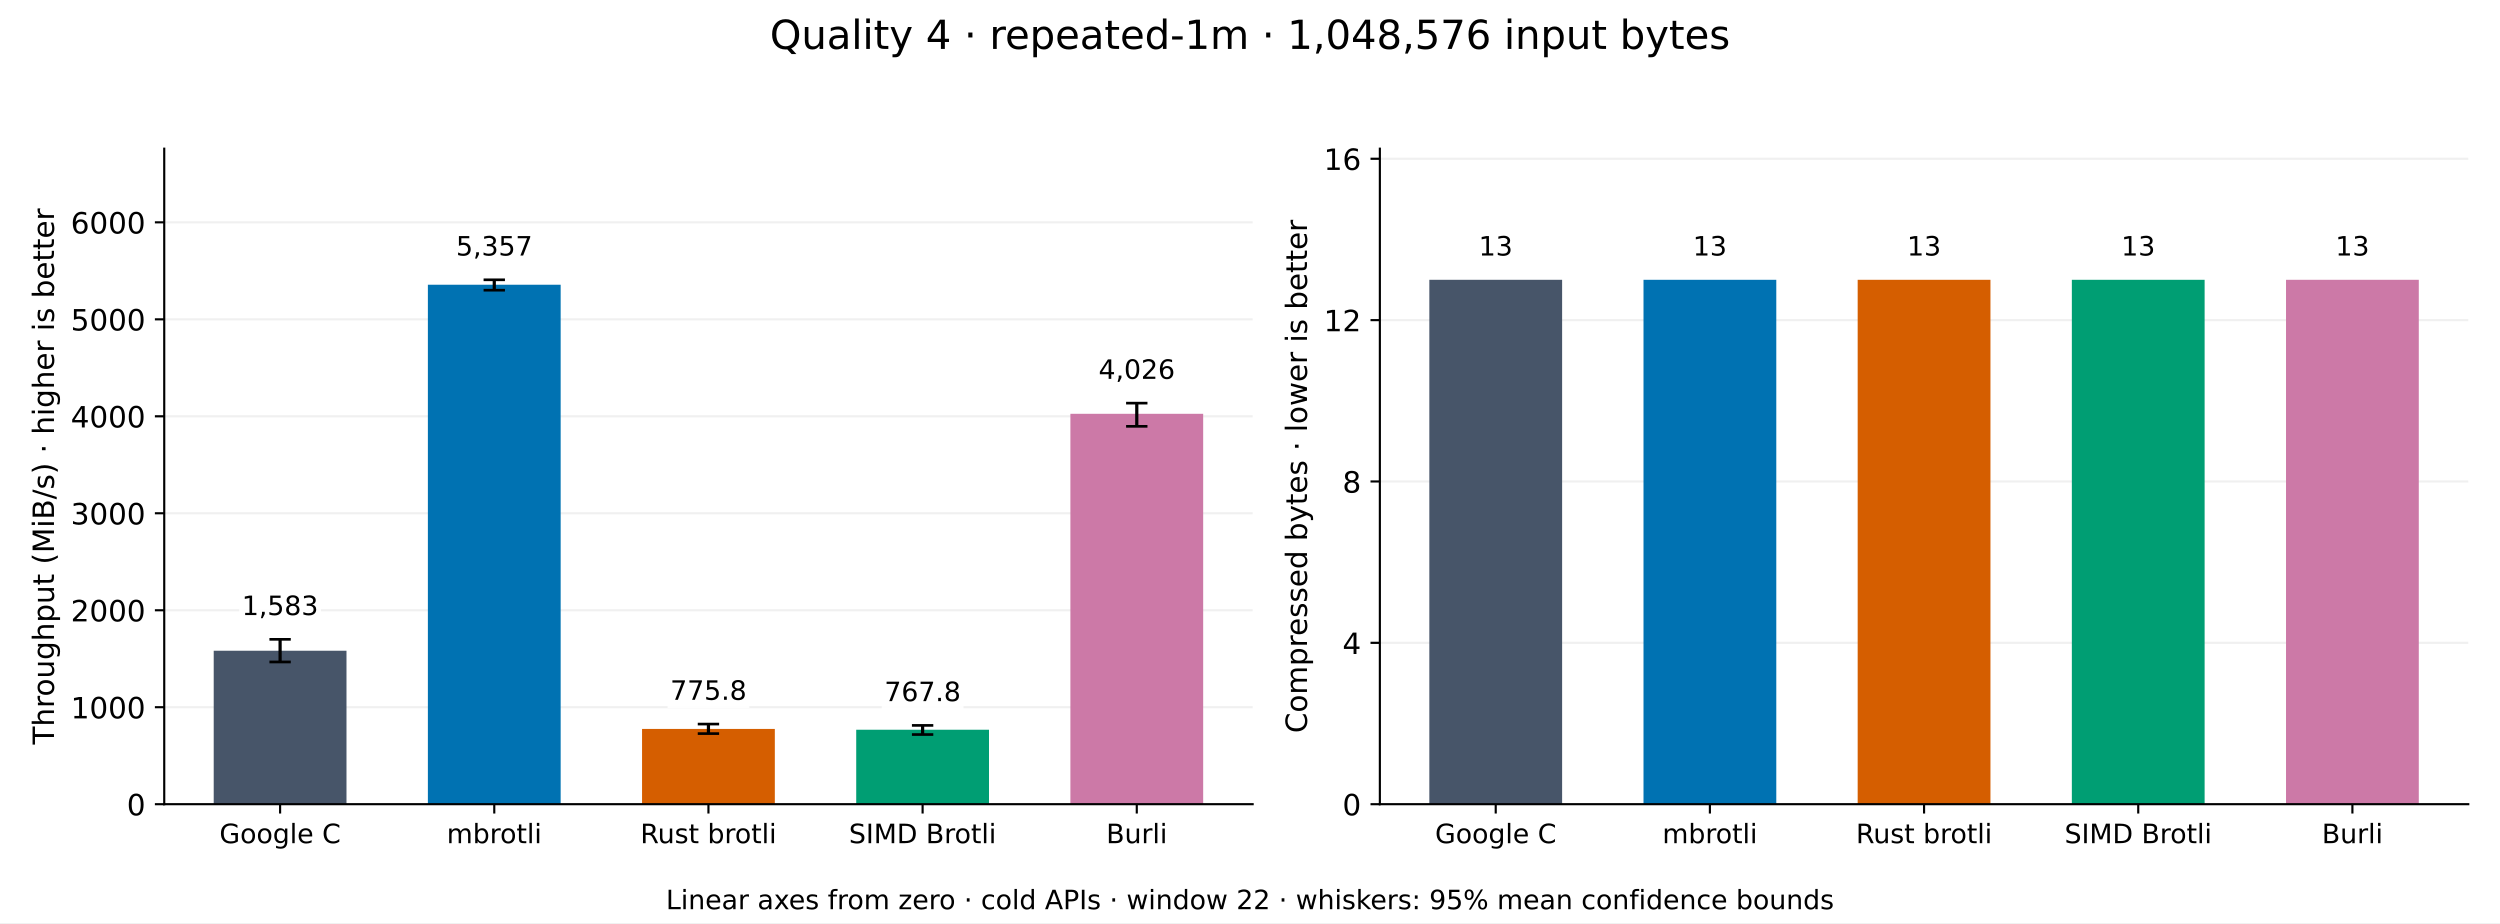
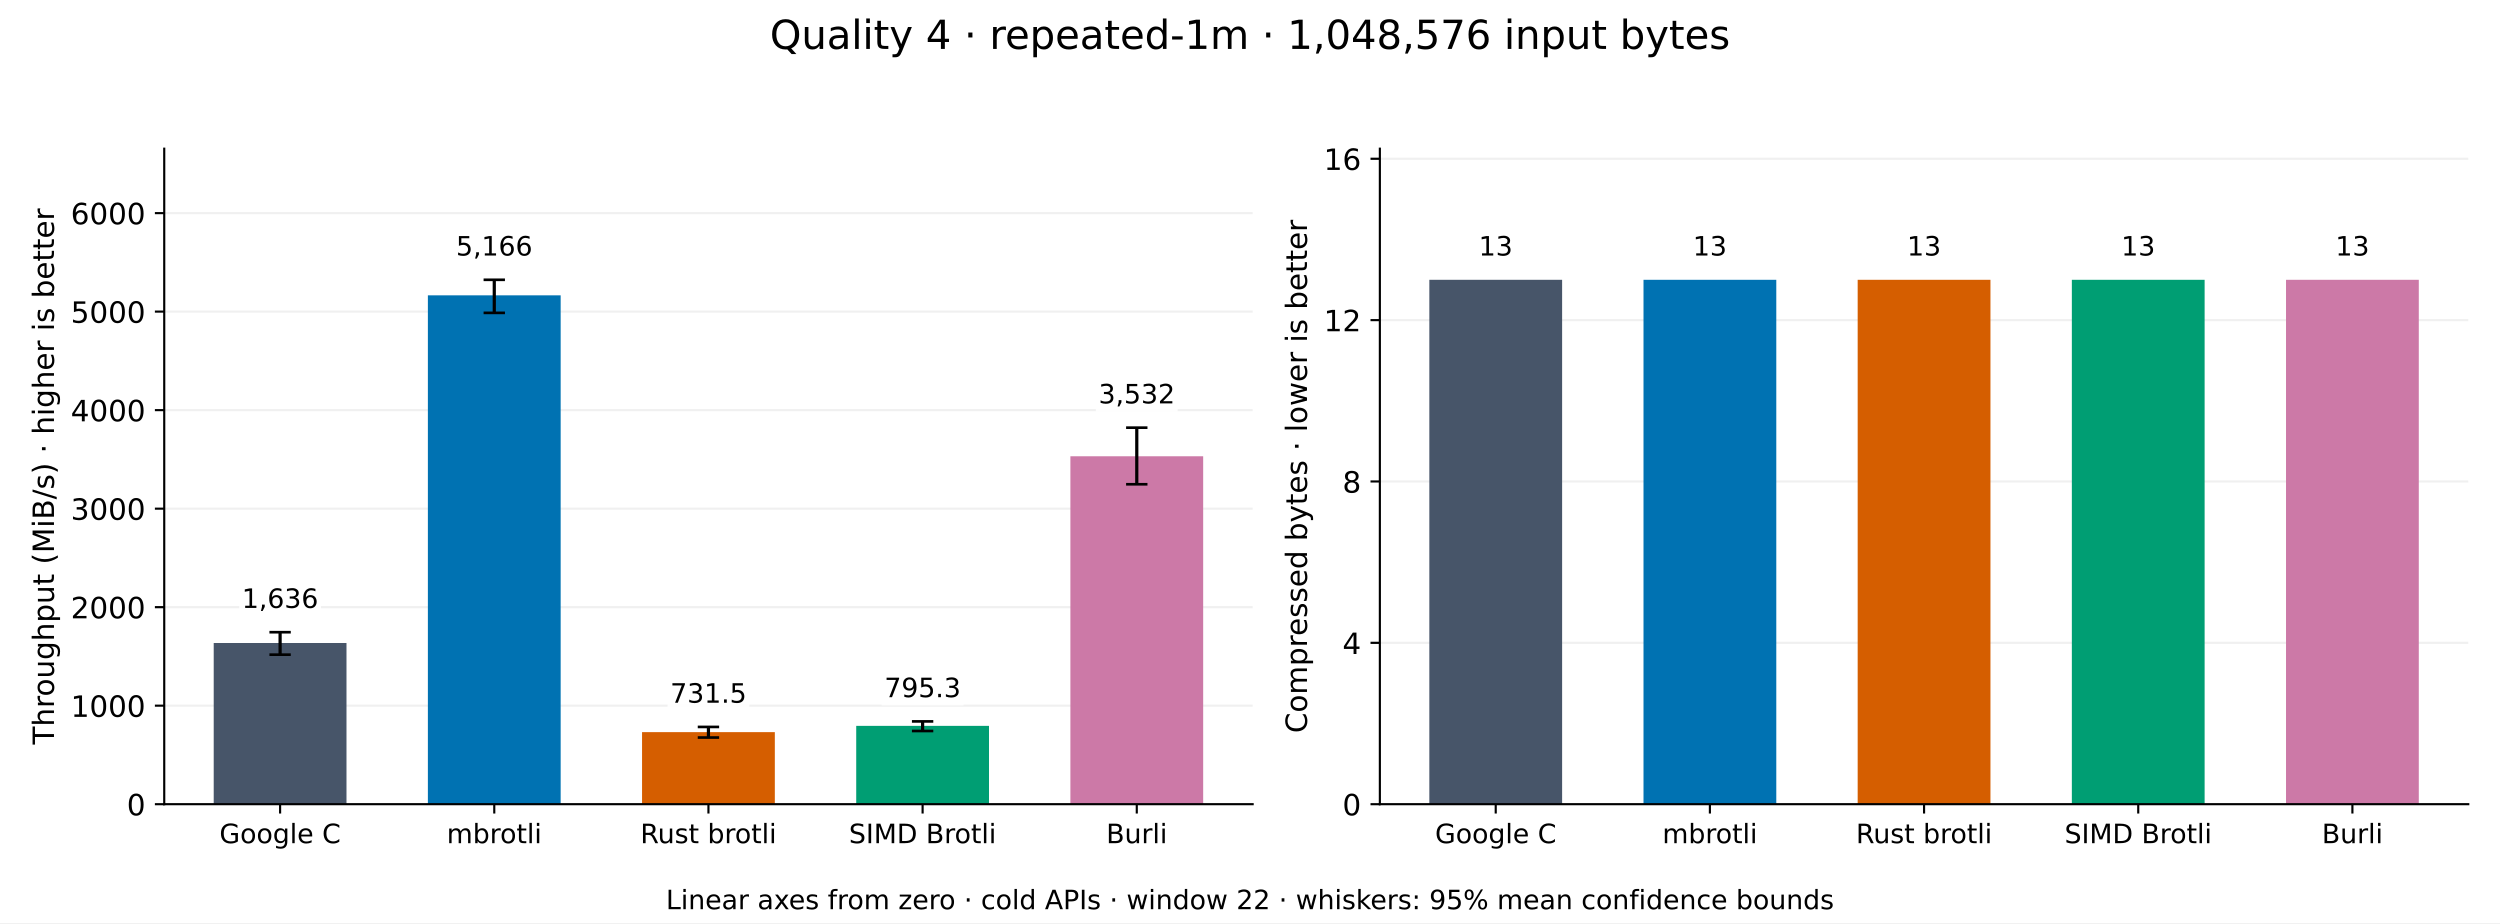
<svg xmlns="http://www.w3.org/2000/svg" xmlns:xlink="http://www.w3.org/1999/xlink" width="936pt" height="345.6pt" viewBox="0 0 936 345.6" version="1.1">
  <defs>
    <style type="text/css">*{stroke-linejoin: round; stroke-linecap: butt}</style>
  </defs>
  <g id="figure_1">
    <g id="patch_1">
      <path d="M 0 345.6 L 936 345.6 L 936 0 L 0 0 z " style="fill: #ffffff" />
    </g>
    <g id="axes_1">
      <g id="patch_2">
        <path d="M 61.49 301.088 L 468.99 301.088 L 468.99 55.666 L 61.49 55.666 z " style="fill: #ffffff" />
      </g>
      <g id="matplotlib.axis_1">
        <g id="xtick_1">
          <g id="line2d_1">
            <defs>
              <path id="m3d63aaa0ea" d="M 0 0 L 0 3.5 " style="stroke: #000000; stroke-width: 0.8" />
            </defs>
            <g>
              <use xlink:href="#m3d63aaa0ea" x="104.87" y="301.088" style="stroke: #000000; stroke-width: 0.8" />
            </g>
          </g>
          <g id="text_1">
            <text style="font-size: 10px; font-family: 'DejaVu Sans', 'Bitstream Vera Sans', 'Computer Modern Sans Serif', 'Lucida Grande', 'Verdana', 'Geneva', 'Lucid', 'Arial', 'Helvetica', 'Avant Garde', sans-serif; text-anchor: middle" x="104.87" y="315.686" transform="rotate(-0 104.8701 315.6864)">Google C</text>
          </g>
        </g>
        <g id="xtick_2">
          <g id="line2d_2">
            <g>
              <use xlink:href="#m3d63aaa0ea" x="185.055" y="301.088" style="stroke: #000000; stroke-width: 0.8" />
            </g>
          </g>
          <g id="text_2">
            <text style="font-size: 10px; font-family: 'DejaVu Sans', 'Bitstream Vera Sans', 'Computer Modern Sans Serif', 'Lucida Grande', 'Verdana', 'Geneva', 'Lucid', 'Arial', 'Helvetica', 'Avant Garde', sans-serif; text-anchor: middle" x="185.055" y="315.686" transform="rotate(-0 185.055 315.6864)">mbrotli</text>
          </g>
        </g>
        <g id="xtick_3">
          <g id="line2d_3">
            <g>
              <use xlink:href="#m3d63aaa0ea" x="265.24" y="301.088" style="stroke: #000000; stroke-width: 0.8" />
            </g>
          </g>
          <g id="text_3">
            <text style="font-size: 10px; font-family: 'DejaVu Sans', 'Bitstream Vera Sans', 'Computer Modern Sans Serif', 'Lucida Grande', 'Verdana', 'Geneva', 'Lucid', 'Arial', 'Helvetica', 'Avant Garde', sans-serif; text-anchor: middle" x="265.24" y="315.686" transform="rotate(-0 265.24 315.6864)">Rust brotli</text>
          </g>
        </g>
        <g id="xtick_4">
          <g id="line2d_4">
            <g>
              <use xlink:href="#m3d63aaa0ea" x="345.425" y="301.088" style="stroke: #000000; stroke-width: 0.8" />
            </g>
          </g>
          <g id="text_4">
            <text style="font-size: 10px; font-family: 'DejaVu Sans', 'Bitstream Vera Sans', 'Computer Modern Sans Serif', 'Lucida Grande', 'Verdana', 'Geneva', 'Lucid', 'Arial', 'Helvetica', 'Avant Garde', sans-serif; text-anchor: middle" x="345.425" y="315.686" transform="rotate(-0 345.425 315.6864)">SIMD Brotli</text>
          </g>
        </g>
        <g id="xtick_5">
          <g id="line2d_5">
            <g>
              <use xlink:href="#m3d63aaa0ea" x="425.61" y="301.088" style="stroke: #000000; stroke-width: 0.8" />
            </g>
          </g>
          <g id="text_5">
            <text style="font-size: 10px; font-family: 'DejaVu Sans', 'Bitstream Vera Sans', 'Computer Modern Sans Serif', 'Lucida Grande', 'Verdana', 'Geneva', 'Lucid', 'Arial', 'Helvetica', 'Avant Garde', sans-serif; text-anchor: middle" x="425.61" y="315.686" transform="rotate(-0 425.6099 315.6864)">Burli</text>
          </g>
        </g>
      </g>
      <g id="matplotlib.axis_2">
        <g id="ytick_1">
          <g id="line2d_6">
            <path d="M 61.49 301.088 L 468.99 301.088 " clip-path="url(#p4197ad3526)" style="fill: none; stroke: #b0b0b0; stroke-opacity: 0.18; stroke-width: 0.8; stroke-linecap: square" />
          </g>
          <g id="line2d_7">
            <defs>
              <path id="mb6c034703b" d="M 0 0 L -3.5 0 " style="stroke: #000000; stroke-width: 0.8" />
            </defs>
            <g>
              <use xlink:href="#mb6c034703b" x="61.49" y="301.088" style="stroke: #000000; stroke-width: 0.8" />
            </g>
          </g>
          <g id="text_6">
            <text style="font-size: 11px; font-family: 'DejaVu Sans', 'Bitstream Vera Sans', 'Computer Modern Sans Serif', 'Lucida Grande', 'Verdana', 'Geneva', 'Lucid', 'Arial', 'Helvetica', 'Avant Garde', sans-serif; text-anchor: end" x="54.49" y="305.267" transform="rotate(-0 54.49 305.2671)">0</text>
          </g>
        </g>
        <g id="ytick_2">
          <g id="line2d_8">
-             <path d="M 61.49 264.782 L 468.99 264.782 " clip-path="url(#p4197ad3526)" style="fill: none; stroke: #b0b0b0; stroke-opacity: 0.18; stroke-width: 0.8; stroke-linecap: square" />
+             <path d="M 61.49 264.205 L 468.99 264.205 " clip-path="url(#p4197ad3526)" style="fill: none; stroke: #b0b0b0; stroke-opacity: 0.18; stroke-width: 0.8; stroke-linecap: square" />
          </g>
          <g id="line2d_9">
            <g>
-               <use xlink:href="#mb6c034703b" x="61.49" y="264.782" style="stroke: #000000; stroke-width: 0.8" />
+               <use xlink:href="#mb6c034703b" x="61.49" y="264.205" style="stroke: #000000; stroke-width: 0.8" />
            </g>
          </g>
          <g id="text_7">
-             <text style="font-size: 11px; font-family: 'DejaVu Sans', 'Bitstream Vera Sans', 'Computer Modern Sans Serif', 'Lucida Grande', 'Verdana', 'Geneva', 'Lucid', 'Arial', 'Helvetica', 'Avant Garde', sans-serif; text-anchor: end" x="54.49" y="268.961" transform="rotate(-0 54.49 268.9608)">1000</text>
+             <text style="font-size: 11px; font-family: 'DejaVu Sans', 'Bitstream Vera Sans', 'Computer Modern Sans Serif', 'Lucida Grande', 'Verdana', 'Geneva', 'Lucid', 'Arial', 'Helvetica', 'Avant Garde', sans-serif; text-anchor: end" x="54.49" y="268.384" transform="rotate(-0 54.49 268.3841)">1000</text>
          </g>
        </g>
        <g id="ytick_3">
          <g id="line2d_10">
-             <path d="M 61.49 228.475 L 468.99 228.475 " clip-path="url(#p4197ad3526)" style="fill: none; stroke: #b0b0b0; stroke-opacity: 0.18; stroke-width: 0.8; stroke-linecap: square" />
+             <path d="M 61.49 227.322 L 468.99 227.322 " clip-path="url(#p4197ad3526)" style="fill: none; stroke: #b0b0b0; stroke-opacity: 0.18; stroke-width: 0.8; stroke-linecap: square" />
          </g>
          <g id="line2d_11">
            <g>
-               <use xlink:href="#mb6c034703b" x="61.49" y="228.475" style="stroke: #000000; stroke-width: 0.8" />
+               <use xlink:href="#mb6c034703b" x="61.49" y="227.322" style="stroke: #000000; stroke-width: 0.8" />
            </g>
          </g>
          <g id="text_8">
-             <text style="font-size: 11px; font-family: 'DejaVu Sans', 'Bitstream Vera Sans', 'Computer Modern Sans Serif', 'Lucida Grande', 'Verdana', 'Geneva', 'Lucid', 'Arial', 'Helvetica', 'Avant Garde', sans-serif; text-anchor: end" x="54.49" y="232.654" transform="rotate(-0 54.49 232.6545)">2000</text>
+             <text style="font-size: 11px; font-family: 'DejaVu Sans', 'Bitstream Vera Sans', 'Computer Modern Sans Serif', 'Lucida Grande', 'Verdana', 'Geneva', 'Lucid', 'Arial', 'Helvetica', 'Avant Garde', sans-serif; text-anchor: end" x="54.49" y="231.501" transform="rotate(-0 54.49 231.501)">2000</text>
          </g>
        </g>
        <g id="ytick_4">
          <g id="line2d_12">
-             <path d="M 61.49 192.169 L 468.99 192.169 " clip-path="url(#p4197ad3526)" style="fill: none; stroke: #b0b0b0; stroke-opacity: 0.18; stroke-width: 0.8; stroke-linecap: square" />
+             <path d="M 61.49 190.439 L 468.99 190.439 " clip-path="url(#p4197ad3526)" style="fill: none; stroke: #b0b0b0; stroke-opacity: 0.18; stroke-width: 0.8; stroke-linecap: square" />
          </g>
          <g id="line2d_13">
            <g>
-               <use xlink:href="#mb6c034703b" x="61.49" y="192.169" style="stroke: #000000; stroke-width: 0.8" />
+               <use xlink:href="#mb6c034703b" x="61.49" y="190.439" style="stroke: #000000; stroke-width: 0.8" />
            </g>
          </g>
          <g id="text_9">
-             <text style="font-size: 11px; font-family: 'DejaVu Sans', 'Bitstream Vera Sans', 'Computer Modern Sans Serif', 'Lucida Grande', 'Verdana', 'Geneva', 'Lucid', 'Arial', 'Helvetica', 'Avant Garde', sans-serif; text-anchor: end" x="54.49" y="196.348" transform="rotate(-0 54.49 196.3482)">3000</text>
+             <text style="font-size: 11px; font-family: 'DejaVu Sans', 'Bitstream Vera Sans', 'Computer Modern Sans Serif', 'Lucida Grande', 'Verdana', 'Geneva', 'Lucid', 'Arial', 'Helvetica', 'Avant Garde', sans-serif; text-anchor: end" x="54.49" y="194.618" transform="rotate(-0 54.49 194.6179)">3000</text>
          </g>
        </g>
        <g id="ytick_5">
          <g id="line2d_14">
-             <path d="M 61.49 155.863 L 468.99 155.863 " clip-path="url(#p4197ad3526)" style="fill: none; stroke: #b0b0b0; stroke-opacity: 0.18; stroke-width: 0.8; stroke-linecap: square" />
+             <path d="M 61.49 153.556 L 468.99 153.556 " clip-path="url(#p4197ad3526)" style="fill: none; stroke: #b0b0b0; stroke-opacity: 0.18; stroke-width: 0.8; stroke-linecap: square" />
          </g>
          <g id="line2d_15">
            <g>
-               <use xlink:href="#mb6c034703b" x="61.49" y="155.863" style="stroke: #000000; stroke-width: 0.8" />
+               <use xlink:href="#mb6c034703b" x="61.49" y="153.556" style="stroke: #000000; stroke-width: 0.8" />
            </g>
          </g>
          <g id="text_10">
-             <text style="font-size: 11px; font-family: 'DejaVu Sans', 'Bitstream Vera Sans', 'Computer Modern Sans Serif', 'Lucida Grande', 'Verdana', 'Geneva', 'Lucid', 'Arial', 'Helvetica', 'Avant Garde', sans-serif; text-anchor: end" x="54.49" y="160.042" transform="rotate(-0 54.49 160.0419)">4000</text>
+             <text style="font-size: 11px; font-family: 'DejaVu Sans', 'Bitstream Vera Sans', 'Computer Modern Sans Serif', 'Lucida Grande', 'Verdana', 'Geneva', 'Lucid', 'Arial', 'Helvetica', 'Avant Garde', sans-serif; text-anchor: end" x="54.49" y="157.735" transform="rotate(-0 54.49 157.7349)">4000</text>
          </g>
        </g>
        <g id="ytick_6">
          <g id="line2d_16">
-             <path d="M 61.49 119.556 L 468.99 119.556 " clip-path="url(#p4197ad3526)" style="fill: none; stroke: #b0b0b0; stroke-opacity: 0.18; stroke-width: 0.8; stroke-linecap: square" />
+             <path d="M 61.49 116.673 L 468.99 116.673 " clip-path="url(#p4197ad3526)" style="fill: none; stroke: #b0b0b0; stroke-opacity: 0.18; stroke-width: 0.8; stroke-linecap: square" />
          </g>
          <g id="line2d_17">
            <g>
-               <use xlink:href="#mb6c034703b" x="61.49" y="119.556" style="stroke: #000000; stroke-width: 0.8" />
+               <use xlink:href="#mb6c034703b" x="61.49" y="116.673" style="stroke: #000000; stroke-width: 0.8" />
            </g>
          </g>
          <g id="text_11">
-             <text style="font-size: 11px; font-family: 'DejaVu Sans', 'Bitstream Vera Sans', 'Computer Modern Sans Serif', 'Lucida Grande', 'Verdana', 'Geneva', 'Lucid', 'Arial', 'Helvetica', 'Avant Garde', sans-serif; text-anchor: end" x="54.49" y="123.736" transform="rotate(-0 54.49 123.7355)">5000</text>
+             <text style="font-size: 11px; font-family: 'DejaVu Sans', 'Bitstream Vera Sans', 'Computer Modern Sans Serif', 'Lucida Grande', 'Verdana', 'Geneva', 'Lucid', 'Arial', 'Helvetica', 'Avant Garde', sans-serif; text-anchor: end" x="54.49" y="120.852" transform="rotate(-0 54.49 120.8518)">5000</text>
          </g>
        </g>
        <g id="ytick_7">
          <g id="line2d_18">
-             <path d="M 61.49 83.25 L 468.99 83.25 " clip-path="url(#p4197ad3526)" style="fill: none; stroke: #b0b0b0; stroke-opacity: 0.18; stroke-width: 0.8; stroke-linecap: square" />
+             <path d="M 61.49 79.79 L 468.99 79.79 " clip-path="url(#p4197ad3526)" style="fill: none; stroke: #b0b0b0; stroke-opacity: 0.18; stroke-width: 0.8; stroke-linecap: square" />
          </g>
          <g id="line2d_19">
            <g>
-               <use xlink:href="#mb6c034703b" x="61.49" y="83.25" style="stroke: #000000; stroke-width: 0.8" />
+               <use xlink:href="#mb6c034703b" x="61.49" y="79.79" style="stroke: #000000; stroke-width: 0.8" />
            </g>
          </g>
          <g id="text_12">
-             <text style="font-size: 11px; font-family: 'DejaVu Sans', 'Bitstream Vera Sans', 'Computer Modern Sans Serif', 'Lucida Grande', 'Verdana', 'Geneva', 'Lucid', 'Arial', 'Helvetica', 'Avant Garde', sans-serif; text-anchor: end" x="54.49" y="87.429" transform="rotate(-0 54.49 87.42921)">6000</text>
+             <text style="font-size: 11px; font-family: 'DejaVu Sans', 'Bitstream Vera Sans', 'Computer Modern Sans Serif', 'Lucida Grande', 'Verdana', 'Geneva', 'Lucid', 'Arial', 'Helvetica', 'Avant Garde', sans-serif; text-anchor: end" x="54.49" y="83.969" transform="rotate(-0 54.49 83.96874)">6000</text>
          </g>
        </g>
        <g id="text_13">
          <text style="font-size: 11px; font-family: 'DejaVu Sans', 'Bitstream Vera Sans', 'Computer Modern Sans Serif', 'Lucida Grande', 'Verdana', 'Geneva', 'Lucid', 'Arial', 'Helvetica', 'Avant Garde', sans-serif; text-anchor: middle" x="20.207" y="178.377" transform="rotate(-90 20.20734 178.377)">Throughput (MiB/s) · higher is better</text>
        </g>
      </g>
      <g id="patch_3">
-         <path d="M 80.013 301.088 L 129.727 301.088 L 129.727 243.626 L 80.013 243.626 z " clip-path="url(#p4197ad3526)" style="fill: #475569" />
+         <path d="M 80.013 301.088 L 129.727 301.088 L 129.727 240.738 L 80.013 240.738 z " clip-path="url(#p4197ad3526)" style="fill: #475569" />
      </g>
      <g id="patch_4">
-         <path d="M 160.198 301.088 L 209.912 301.088 L 209.912 106.6 L 160.198 106.6 z " clip-path="url(#p4197ad3526)" style="fill: #0072b2" />
+         <path d="M 160.198 301.088 L 209.912 301.088 L 209.912 110.562 L 160.198 110.562 z " clip-path="url(#p4197ad3526)" style="fill: #0072b2" />
      </g>
      <g id="patch_5">
-         <path d="M 240.383 301.088 L 290.097 301.088 L 290.097 272.92 L 240.383 272.92 z " clip-path="url(#p4197ad3526)" style="fill: #d55e00" />
+         <path d="M 240.383 301.088 L 290.097 301.088 L 290.097 274.107 L 240.383 274.107 z " clip-path="url(#p4197ad3526)" style="fill: #d55e00" />
      </g>
      <g id="patch_6">
-         <path d="M 320.568 301.088 L 370.282 301.088 L 370.282 273.21 L 320.568 273.21 z " clip-path="url(#p4197ad3526)" style="fill: #009e73" />
+         <path d="M 320.568 301.088 L 370.282 301.088 L 370.282 271.756 L 320.568 271.756 z " clip-path="url(#p4197ad3526)" style="fill: #009e73" />
      </g>
      <g id="patch_7">
-         <path d="M 400.753 301.088 L 450.467 301.088 L 450.467 154.926 L 400.753 154.926 z " clip-path="url(#p4197ad3526)" style="fill: #cc79a7" />
+         <path d="M 400.753 301.088 L 450.467 301.088 L 450.467 170.834 L 400.753 170.834 z " clip-path="url(#p4197ad3526)" style="fill: #cc79a7" />
      </g>
      <g id="LineCollection_1">
-         <path d="M 104.87 247.841 L 104.87 239.368 " clip-path="url(#p4197ad3526)" style="fill: none; stroke: #000000; stroke-width: 1.2" />
-         <path d="M 185.055 108.657 L 185.055 104.75 " clip-path="url(#p4197ad3526)" style="fill: none; stroke: #000000; stroke-width: 1.2" />
-         <path d="M 265.24 274.655 L 265.24 271.091 " clip-path="url(#p4197ad3526)" style="fill: none; stroke: #000000; stroke-width: 1.2" />
-         <path d="M 345.425 275.013 L 345.425 271.59 " clip-path="url(#p4197ad3526)" style="fill: none; stroke: #000000; stroke-width: 1.2" />
-         <path d="M 425.61 159.63 L 425.61 150.926 " clip-path="url(#p4197ad3526)" style="fill: none; stroke: #000000; stroke-width: 1.2" />
+         <path d="M 104.87 245.106 L 104.87 236.686 " clip-path="url(#p4197ad3526)" style="fill: none; stroke: #000000; stroke-width: 1.2" />
+         <path d="M 185.055 117.131 L 185.055 104.75 " clip-path="url(#p4197ad3526)" style="fill: none; stroke: #000000; stroke-width: 1.2" />
+         <path d="M 265.24 276.137 L 265.24 272.173 " clip-path="url(#p4197ad3526)" style="fill: none; stroke: #000000; stroke-width: 1.2" />
+         <path d="M 345.425 273.68 L 345.425 270.104 " clip-path="url(#p4197ad3526)" style="fill: none; stroke: #000000; stroke-width: 1.2" />
+         <path d="M 425.61 181.299 L 425.61 160.115 " clip-path="url(#p4197ad3526)" style="fill: none; stroke: #000000; stroke-width: 1.2" />
      </g>
      <g id="line2d_20">
        <defs>
          <path id="ma4d3aa00d3" d="M 4 0 L -4 -0 " style="stroke: #000000" />
        </defs>
        <g clip-path="url(#p4197ad3526)">
-           <use xlink:href="#ma4d3aa00d3" x="104.87" y="247.841" style="fill: #1f77b4; stroke: #000000" />
-           <use xlink:href="#ma4d3aa00d3" x="185.055" y="108.657" style="fill: #1f77b4; stroke: #000000" />
-           <use xlink:href="#ma4d3aa00d3" x="265.24" y="274.655" style="fill: #1f77b4; stroke: #000000" />
-           <use xlink:href="#ma4d3aa00d3" x="345.425" y="275.013" style="fill: #1f77b4; stroke: #000000" />
-           <use xlink:href="#ma4d3aa00d3" x="425.61" y="159.63" style="fill: #1f77b4; stroke: #000000" />
+           <use xlink:href="#ma4d3aa00d3" x="104.87" y="245.106" style="fill: #1f77b4; stroke: #000000" />
+           <use xlink:href="#ma4d3aa00d3" x="185.055" y="117.131" style="fill: #1f77b4; stroke: #000000" />
+           <use xlink:href="#ma4d3aa00d3" x="265.24" y="276.137" style="fill: #1f77b4; stroke: #000000" />
+           <use xlink:href="#ma4d3aa00d3" x="345.425" y="273.68" style="fill: #1f77b4; stroke: #000000" />
+           <use xlink:href="#ma4d3aa00d3" x="425.61" y="181.299" style="fill: #1f77b4; stroke: #000000" />
        </g>
      </g>
      <g id="line2d_21">
        <g clip-path="url(#p4197ad3526)">
-           <use xlink:href="#ma4d3aa00d3" x="104.87" y="239.368" style="fill: #1f77b4; stroke: #000000" />
+           <use xlink:href="#ma4d3aa00d3" x="104.87" y="236.686" style="fill: #1f77b4; stroke: #000000" />
          <use xlink:href="#ma4d3aa00d3" x="185.055" y="104.75" style="fill: #1f77b4; stroke: #000000" />
-           <use xlink:href="#ma4d3aa00d3" x="265.24" y="271.091" style="fill: #1f77b4; stroke: #000000" />
-           <use xlink:href="#ma4d3aa00d3" x="345.425" y="271.59" style="fill: #1f77b4; stroke: #000000" />
-           <use xlink:href="#ma4d3aa00d3" x="425.61" y="150.926" style="fill: #1f77b4; stroke: #000000" />
+           <use xlink:href="#ma4d3aa00d3" x="265.24" y="272.173" style="fill: #1f77b4; stroke: #000000" />
+           <use xlink:href="#ma4d3aa00d3" x="345.425" y="270.104" style="fill: #1f77b4; stroke: #000000" />
+           <use xlink:href="#ma4d3aa00d3" x="425.61" y="160.115" style="fill: #1f77b4; stroke: #000000" />
        </g>
      </g>
      <g id="patch_8">
        <path d="M 61.49 301.088 L 61.49 55.666 " style="fill: none; stroke: #000000; stroke-width: 0.8; stroke-linejoin: miter; stroke-linecap: square" />
      </g>
      <g id="patch_9">
        <path d="M 61.49 301.088 L 468.99 301.088 " style="fill: none; stroke: #000000; stroke-width: 0.8; stroke-linejoin: miter; stroke-linecap: square" />
      </g>
      <g id="text_14">
        <g id="patch_10">
-           <path d="M 89.556 233.368 L 120.184 233.368 L 120.184 221.69 L 89.556 221.69 z " style="fill: #ffffff; opacity: 0.9" />
-         </g>
-         <text style="font-size: 10px; font-family: 'DejaVu Sans', 'Bitstream Vera Sans', 'Computer Modern Sans Serif', 'Lucida Grande', 'Verdana', 'Geneva', 'Lucid', 'Arial', 'Helvetica', 'Avant Garde', sans-serif; text-anchor: middle" x="104.87" y="230.288" transform="rotate(-0 104.8701 230.2884)">1,583</text>
+           <path d="M 89.556 230.686 L 120.184 230.686 L 120.184 219.008 L 89.556 219.008 z " style="fill: #ffffff; opacity: 0.9" />
+         </g>
+         <text style="font-size: 10px; font-family: 'DejaVu Sans', 'Bitstream Vera Sans', 'Computer Modern Sans Serif', 'Lucida Grande', 'Verdana', 'Geneva', 'Lucid', 'Arial', 'Helvetica', 'Avant Garde', sans-serif; text-anchor: middle" x="104.87" y="227.606" transform="rotate(-0 104.8701 227.6063)">1,636</text>
      </g>
      <g id="text_15">
        <g id="patch_11">
          <path d="M 169.741 98.75 L 200.369 98.75 L 200.369 87.072 L 169.741 87.072 z " style="fill: #ffffff; opacity: 0.9" />
        </g>
-         <text style="font-size: 10px; font-family: 'DejaVu Sans', 'Bitstream Vera Sans', 'Computer Modern Sans Serif', 'Lucida Grande', 'Verdana', 'Geneva', 'Lucid', 'Arial', 'Helvetica', 'Avant Garde', sans-serif; text-anchor: middle" x="185.055" y="95.671" transform="rotate(-0 185.055 95.67069)">5,357</text>
+         <text style="font-size: 10px; font-family: 'DejaVu Sans', 'Bitstream Vera Sans', 'Computer Modern Sans Serif', 'Lucida Grande', 'Verdana', 'Geneva', 'Lucid', 'Arial', 'Helvetica', 'Avant Garde', sans-serif; text-anchor: middle" x="185.055" y="95.671" transform="rotate(-0 185.055 95.67069)">5,166</text>
      </g>
      <g id="text_16">
        <g id="patch_12">
-           <path d="M 249.926 265.091 L 280.554 265.091 L 280.554 253.413 L 249.926 253.413 z " style="fill: #ffffff; opacity: 0.9" />
-         </g>
-         <text style="font-size: 10px; font-family: 'DejaVu Sans', 'Bitstream Vera Sans', 'Computer Modern Sans Serif', 'Lucida Grande', 'Verdana', 'Geneva', 'Lucid', 'Arial', 'Helvetica', 'Avant Garde', sans-serif; text-anchor: middle" x="265.24" y="262.011" transform="rotate(-0 265.24 262.0113)">775.8</text>
+           <path d="M 249.926 266.173 L 280.554 266.173 L 280.554 254.495 L 249.926 254.495 z " style="fill: #ffffff; opacity: 0.9" />
+         </g>
+         <text style="font-size: 10px; font-family: 'DejaVu Sans', 'Bitstream Vera Sans', 'Computer Modern Sans Serif', 'Lucida Grande', 'Verdana', 'Geneva', 'Lucid', 'Arial', 'Helvetica', 'Avant Garde', sans-serif; text-anchor: middle" x="265.24" y="263.093" transform="rotate(-0 265.24 263.0932)">731.5</text>
      </g>
      <g id="text_17">
        <g id="patch_13">
-           <path d="M 330.111 265.59 L 360.739 265.59 L 360.739 253.912 L 330.111 253.912 z " style="fill: #ffffff; opacity: 0.9" />
-         </g>
-         <text style="font-size: 10px; font-family: 'DejaVu Sans', 'Bitstream Vera Sans', 'Computer Modern Sans Serif', 'Lucida Grande', 'Verdana', 'Geneva', 'Lucid', 'Arial', 'Helvetica', 'Avant Garde', sans-serif; text-anchor: middle" x="345.425" y="262.51" transform="rotate(-0 345.425 262.5103)">767.8</text>
+           <path d="M 330.111 264.104 L 360.739 264.104 L 360.739 252.426 L 330.111 252.426 z " style="fill: #ffffff; opacity: 0.9" />
+         </g>
+         <text style="font-size: 10px; font-family: 'DejaVu Sans', 'Bitstream Vera Sans', 'Computer Modern Sans Serif', 'Lucida Grande', 'Verdana', 'Geneva', 'Lucid', 'Arial', 'Helvetica', 'Avant Garde', sans-serif; text-anchor: middle" x="345.425" y="261.024" transform="rotate(-0 345.425 261.0245)">795.3</text>
      </g>
      <g id="text_18">
        <g id="patch_14">
-           <path d="M 410.296 144.926 L 440.924 144.926 L 440.924 133.248 L 410.296 133.248 z " style="fill: #ffffff; opacity: 0.9" />
-         </g>
-         <text style="font-size: 10px; font-family: 'DejaVu Sans', 'Bitstream Vera Sans', 'Computer Modern Sans Serif', 'Lucida Grande', 'Verdana', 'Geneva', 'Lucid', 'Arial', 'Helvetica', 'Avant Garde', sans-serif; text-anchor: middle" x="425.61" y="141.846" transform="rotate(-0 425.6099 141.846)">4,026</text>
+           <path d="M 410.296 154.115 L 440.924 154.115 L 440.924 142.437 L 410.296 142.437 z " style="fill: #ffffff; opacity: 0.9" />
+         </g>
+         <text style="font-size: 10px; font-family: 'DejaVu Sans', 'Bitstream Vera Sans', 'Computer Modern Sans Serif', 'Lucida Grande', 'Verdana', 'Geneva', 'Lucid', 'Arial', 'Helvetica', 'Avant Garde', sans-serif; text-anchor: middle" x="425.61" y="151.035" transform="rotate(-0 425.6099 151.0352)">3,532</text>
      </g>
    </g>
    <g id="axes_2">
      <g id="patch_15">
        <path d="M 516.62 301.088 L 924.12 301.088 L 924.12 55.666 L 516.62 55.666 z " style="fill: #ffffff" />
      </g>
      <g id="matplotlib.axis_3">
        <g id="xtick_6">
          <g id="line2d_22">
            <g>
              <use xlink:href="#m3d63aaa0ea" x="560" y="301.088" style="stroke: #000000; stroke-width: 0.8" />
            </g>
          </g>
          <g id="text_19">
            <text style="font-size: 10px; font-family: 'DejaVu Sans', 'Bitstream Vera Sans', 'Computer Modern Sans Serif', 'Lucida Grande', 'Verdana', 'Geneva', 'Lucid', 'Arial', 'Helvetica', 'Avant Garde', sans-serif; text-anchor: middle" x="560" y="315.686" transform="rotate(-0 560.0001 315.6864)">Google C</text>
          </g>
        </g>
        <g id="xtick_7">
          <g id="line2d_23">
            <g>
              <use xlink:href="#m3d63aaa0ea" x="640.185" y="301.088" style="stroke: #000000; stroke-width: 0.8" />
            </g>
          </g>
          <g id="text_20">
            <text style="font-size: 10px; font-family: 'DejaVu Sans', 'Bitstream Vera Sans', 'Computer Modern Sans Serif', 'Lucida Grande', 'Verdana', 'Geneva', 'Lucid', 'Arial', 'Helvetica', 'Avant Garde', sans-serif; text-anchor: middle" x="640.185" y="315.686" transform="rotate(-0 640.185 315.6864)">mbrotli</text>
          </g>
        </g>
        <g id="xtick_8">
          <g id="line2d_24">
            <g>
              <use xlink:href="#m3d63aaa0ea" x="720.37" y="301.088" style="stroke: #000000; stroke-width: 0.8" />
            </g>
          </g>
          <g id="text_21">
            <text style="font-size: 10px; font-family: 'DejaVu Sans', 'Bitstream Vera Sans', 'Computer Modern Sans Serif', 'Lucida Grande', 'Verdana', 'Geneva', 'Lucid', 'Arial', 'Helvetica', 'Avant Garde', sans-serif; text-anchor: middle" x="720.37" y="315.686" transform="rotate(-0 720.37 315.6864)">Rust brotli</text>
          </g>
        </g>
        <g id="xtick_9">
          <g id="line2d_25">
            <g>
              <use xlink:href="#m3d63aaa0ea" x="800.555" y="301.088" style="stroke: #000000; stroke-width: 0.8" />
            </g>
          </g>
          <g id="text_22">
            <text style="font-size: 10px; font-family: 'DejaVu Sans', 'Bitstream Vera Sans', 'Computer Modern Sans Serif', 'Lucida Grande', 'Verdana', 'Geneva', 'Lucid', 'Arial', 'Helvetica', 'Avant Garde', sans-serif; text-anchor: middle" x="800.555" y="315.686" transform="rotate(-0 800.555 315.6864)">SIMD Brotli</text>
          </g>
        </g>
        <g id="xtick_10">
          <g id="line2d_26">
            <g>
              <use xlink:href="#m3d63aaa0ea" x="880.74" y="301.088" style="stroke: #000000; stroke-width: 0.8" />
            </g>
          </g>
          <g id="text_23">
            <text style="font-size: 10px; font-family: 'DejaVu Sans', 'Bitstream Vera Sans', 'Computer Modern Sans Serif', 'Lucida Grande', 'Verdana', 'Geneva', 'Lucid', 'Arial', 'Helvetica', 'Avant Garde', sans-serif; text-anchor: middle" x="880.74" y="315.686" transform="rotate(-0 880.7399 315.6864)">Burli</text>
          </g>
        </g>
      </g>
      <g id="matplotlib.axis_4">
        <g id="ytick_8">
          <g id="line2d_27">
            <path d="M 516.62 301.088 L 924.12 301.088 " clip-path="url(#p87d790c929)" style="fill: none; stroke: #b0b0b0; stroke-opacity: 0.18; stroke-width: 0.8; stroke-linecap: square" />
          </g>
          <g id="line2d_28">
            <g>
              <use xlink:href="#mb6c034703b" x="516.62" y="301.088" style="stroke: #000000; stroke-width: 0.8" />
            </g>
          </g>
          <g id="text_24">
            <text style="font-size: 11px; font-family: 'DejaVu Sans', 'Bitstream Vera Sans', 'Computer Modern Sans Serif', 'Lucida Grande', 'Verdana', 'Geneva', 'Lucid', 'Arial', 'Helvetica', 'Avant Garde', sans-serif; text-anchor: end" x="509.62" y="305.267" transform="rotate(-0 509.62 305.2671)">0</text>
          </g>
        </g>
        <g id="ytick_9">
          <g id="line2d_29">
            <path d="M 516.62 240.676 L 924.12 240.676 " clip-path="url(#p87d790c929)" style="fill: none; stroke: #b0b0b0; stroke-opacity: 0.18; stroke-width: 0.8; stroke-linecap: square" />
          </g>
          <g id="line2d_30">
            <g>
              <use xlink:href="#mb6c034703b" x="516.62" y="240.676" style="stroke: #000000; stroke-width: 0.8" />
            </g>
          </g>
          <g id="text_25">
            <text style="font-size: 11px; font-family: 'DejaVu Sans', 'Bitstream Vera Sans', 'Computer Modern Sans Serif', 'Lucida Grande', 'Verdana', 'Geneva', 'Lucid', 'Arial', 'Helvetica', 'Avant Garde', sans-serif; text-anchor: end" x="509.62" y="244.856" transform="rotate(-0 509.62 244.8556)">4</text>
          </g>
        </g>
        <g id="ytick_10">
          <g id="line2d_31">
            <path d="M 516.62 180.265 L 924.12 180.265 " clip-path="url(#p87d790c929)" style="fill: none; stroke: #b0b0b0; stroke-opacity: 0.18; stroke-width: 0.8; stroke-linecap: square" />
          </g>
          <g id="line2d_32">
            <g>
              <use xlink:href="#mb6c034703b" x="516.62" y="180.265" style="stroke: #000000; stroke-width: 0.8" />
            </g>
          </g>
          <g id="text_26">
            <text style="font-size: 11px; font-family: 'DejaVu Sans', 'Bitstream Vera Sans', 'Computer Modern Sans Serif', 'Lucida Grande', 'Verdana', 'Geneva', 'Lucid', 'Arial', 'Helvetica', 'Avant Garde', sans-serif; text-anchor: end" x="509.62" y="184.444" transform="rotate(-0 509.62 184.444)">8</text>
          </g>
        </g>
        <g id="ytick_11">
          <g id="line2d_33">
            <path d="M 516.62 119.853 L 924.12 119.853 " clip-path="url(#p87d790c929)" style="fill: none; stroke: #b0b0b0; stroke-opacity: 0.18; stroke-width: 0.8; stroke-linecap: square" />
          </g>
          <g id="line2d_34">
            <g>
              <use xlink:href="#mb6c034703b" x="516.62" y="119.853" style="stroke: #000000; stroke-width: 0.8" />
            </g>
          </g>
          <g id="text_27">
            <text style="font-size: 11px; font-family: 'DejaVu Sans', 'Bitstream Vera Sans', 'Computer Modern Sans Serif', 'Lucida Grande', 'Verdana', 'Geneva', 'Lucid', 'Arial', 'Helvetica', 'Avant Garde', sans-serif; text-anchor: end" x="509.62" y="124.032" transform="rotate(-0 509.62 124.0324)">12</text>
          </g>
        </g>
        <g id="ytick_12">
          <g id="line2d_35">
            <path d="M 516.62 59.442 L 924.12 59.442 " clip-path="url(#p87d790c929)" style="fill: none; stroke: #b0b0b0; stroke-opacity: 0.18; stroke-width: 0.8; stroke-linecap: square" />
          </g>
          <g id="line2d_36">
            <g>
              <use xlink:href="#mb6c034703b" x="516.62" y="59.442" style="stroke: #000000; stroke-width: 0.8" />
            </g>
          </g>
          <g id="text_28">
            <text style="font-size: 11px; font-family: 'DejaVu Sans', 'Bitstream Vera Sans', 'Computer Modern Sans Serif', 'Lucida Grande', 'Verdana', 'Geneva', 'Lucid', 'Arial', 'Helvetica', 'Avant Garde', sans-serif; text-anchor: end" x="509.62" y="63.621" transform="rotate(-0 509.62 63.62083)">16</text>
          </g>
        </g>
        <g id="text_29">
          <text style="font-size: 11px; font-family: 'DejaVu Sans', 'Bitstream Vera Sans', 'Computer Modern Sans Serif', 'Lucida Grande', 'Verdana', 'Geneva', 'Lucid', 'Arial', 'Helvetica', 'Avant Garde', sans-serif; text-anchor: middle" x="489.335" y="178.377" transform="rotate(-90 489.3348 178.377)">Compressed bytes · lower is better</text>
        </g>
      </g>
      <g id="patch_16">
        <path d="M 535.143 301.088 L 584.857 301.088 L 584.857 104.75 L 535.143 104.75 z " clip-path="url(#p87d790c929)" style="fill: #475569" />
      </g>
      <g id="patch_17">
        <path d="M 615.328 301.088 L 665.042 301.088 L 665.042 104.75 L 615.328 104.75 z " clip-path="url(#p87d790c929)" style="fill: #0072b2" />
      </g>
      <g id="patch_18">
        <path d="M 695.513 301.088 L 745.227 301.088 L 745.227 104.75 L 695.513 104.75 z " clip-path="url(#p87d790c929)" style="fill: #d55e00" />
      </g>
      <g id="patch_19">
        <path d="M 775.698 301.088 L 825.412 301.088 L 825.412 104.75 L 775.698 104.75 z " clip-path="url(#p87d790c929)" style="fill: #009e73" />
      </g>
      <g id="patch_20">
        <path d="M 855.883 301.088 L 905.597 301.088 L 905.597 104.75 L 855.883 104.75 z " clip-path="url(#p87d790c929)" style="fill: #cc79a7" />
      </g>
      <g id="patch_21">
        <path d="M 516.62 301.088 L 516.62 55.666 " style="fill: none; stroke: #000000; stroke-width: 0.8; stroke-linejoin: miter; stroke-linecap: square" />
      </g>
      <g id="patch_22">
        <path d="M 516.62 301.088 L 924.12 301.088 " style="fill: none; stroke: #000000; stroke-width: 0.8; stroke-linejoin: miter; stroke-linecap: square" />
      </g>
      <g id="text_30">
        <g id="patch_23">
          <path d="M 552.638 98.75 L 567.363 98.75 L 567.363 87.072 L 552.638 87.072 z " style="fill: #ffffff; opacity: 0.9" />
        </g>
        <text style="font-size: 10px; font-family: 'DejaVu Sans', 'Bitstream Vera Sans', 'Computer Modern Sans Serif', 'Lucida Grande', 'Verdana', 'Geneva', 'Lucid', 'Arial', 'Helvetica', 'Avant Garde', sans-serif; text-anchor: middle" x="560" y="95.671" transform="rotate(-0 560.0001 95.67069)">13</text>
      </g>
      <g id="text_31">
        <g id="patch_24">
          <path d="M 632.823 98.75 L 647.548 98.75 L 647.548 87.072 L 632.823 87.072 z " style="fill: #ffffff; opacity: 0.9" />
        </g>
        <text style="font-size: 10px; font-family: 'DejaVu Sans', 'Bitstream Vera Sans', 'Computer Modern Sans Serif', 'Lucida Grande', 'Verdana', 'Geneva', 'Lucid', 'Arial', 'Helvetica', 'Avant Garde', sans-serif; text-anchor: middle" x="640.185" y="95.671" transform="rotate(-0 640.185 95.67069)">13</text>
      </g>
      <g id="text_32">
        <g id="patch_25">
          <path d="M 713.008 98.75 L 727.732 98.75 L 727.732 87.072 L 713.008 87.072 z " style="fill: #ffffff; opacity: 0.9" />
        </g>
        <text style="font-size: 10px; font-family: 'DejaVu Sans', 'Bitstream Vera Sans', 'Computer Modern Sans Serif', 'Lucida Grande', 'Verdana', 'Geneva', 'Lucid', 'Arial', 'Helvetica', 'Avant Garde', sans-serif; text-anchor: middle" x="720.37" y="95.671" transform="rotate(-0 720.37 95.67069)">13</text>
      </g>
      <g id="text_33">
        <g id="patch_26">
          <path d="M 793.192 98.75 L 807.917 98.75 L 807.917 87.072 L 793.192 87.072 z " style="fill: #ffffff; opacity: 0.9" />
        </g>
        <text style="font-size: 10px; font-family: 'DejaVu Sans', 'Bitstream Vera Sans', 'Computer Modern Sans Serif', 'Lucida Grande', 'Verdana', 'Geneva', 'Lucid', 'Arial', 'Helvetica', 'Avant Garde', sans-serif; text-anchor: middle" x="800.555" y="95.671" transform="rotate(-0 800.555 95.67069)">13</text>
      </g>
      <g id="text_34">
        <g id="patch_27">
          <path d="M 873.377 98.75 L 888.102 98.75 L 888.102 87.072 L 873.377 87.072 z " style="fill: #ffffff; opacity: 0.9" />
        </g>
        <text style="font-size: 10px; font-family: 'DejaVu Sans', 'Bitstream Vera Sans', 'Computer Modern Sans Serif', 'Lucida Grande', 'Verdana', 'Geneva', 'Lucid', 'Arial', 'Helvetica', 'Avant Garde', sans-serif; text-anchor: middle" x="880.74" y="95.671" transform="rotate(-0 880.7399 95.67069)">13</text>
      </g>
    </g>
    <g id="text_35">
      <text style="font-size: 15px; font-family: 'DejaVu Sans', 'Bitstream Vera Sans', 'Computer Modern Sans Serif', 'Lucida Grande', 'Verdana', 'Geneva', 'Lucid', 'Arial', 'Helvetica', 'Avant Garde', sans-serif; text-anchor: middle" x="468" y="18.31" transform="rotate(-0 468 18.30966)">Quality 4 · repeated-1m · 1,048,576 input bytes</text>
    </g>
    <g id="text_36">
      <text style="font-size: 10px; font-family: 'DejaVu Sans', 'Bitstream Vera Sans', 'Computer Modern Sans Serif', 'Lucida Grande', 'Verdana', 'Geneva', 'Lucid', 'Arial', 'Helvetica', 'Avant Garde', sans-serif; text-anchor: middle" x="468" y="340.416" transform="rotate(-0 468 340.416)">Linear axes from zero · cold APIs · window 22 · whiskers: 95% mean confidence bounds</text>
    </g>
  </g>
  <defs>
    <clipPath id="p4197ad3526">
      <rect x="61.49" y="55.666" width="407.5" height="245.422" />
    </clipPath>
    <clipPath id="p87d790c929">
      <rect x="516.62" y="55.666" width="407.5" height="245.422" />
    </clipPath>
  </defs>
</svg>
